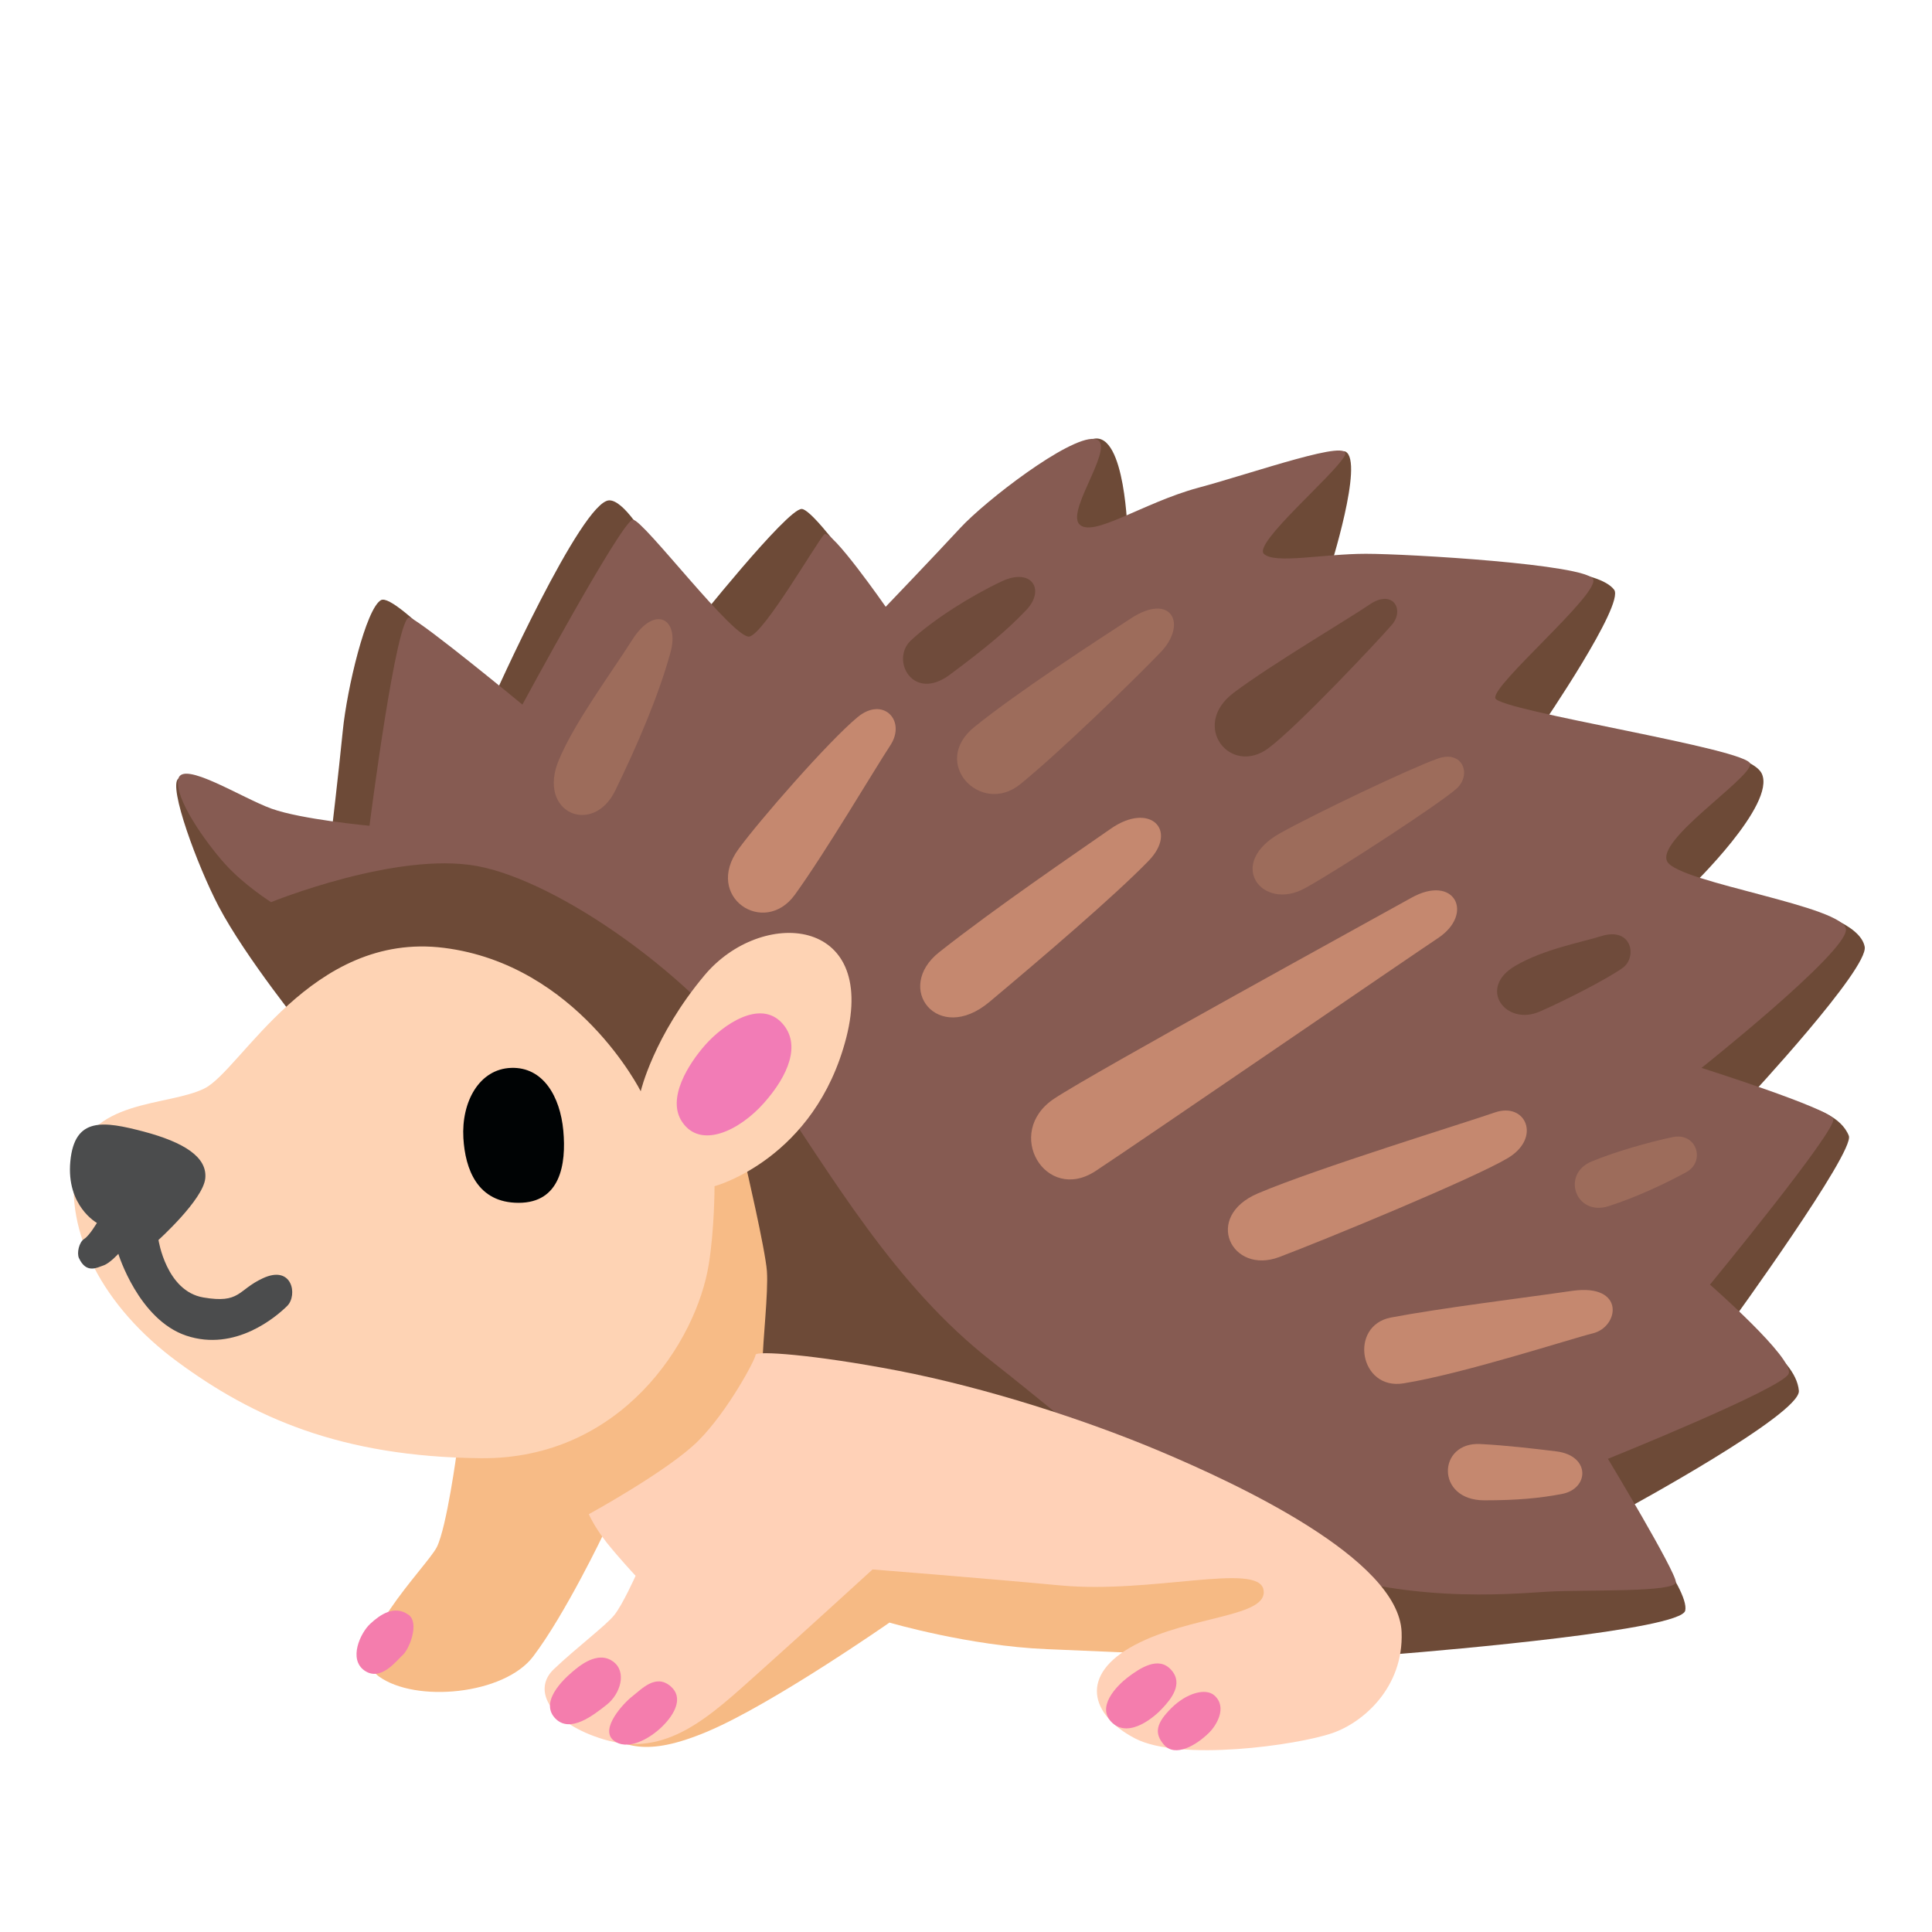
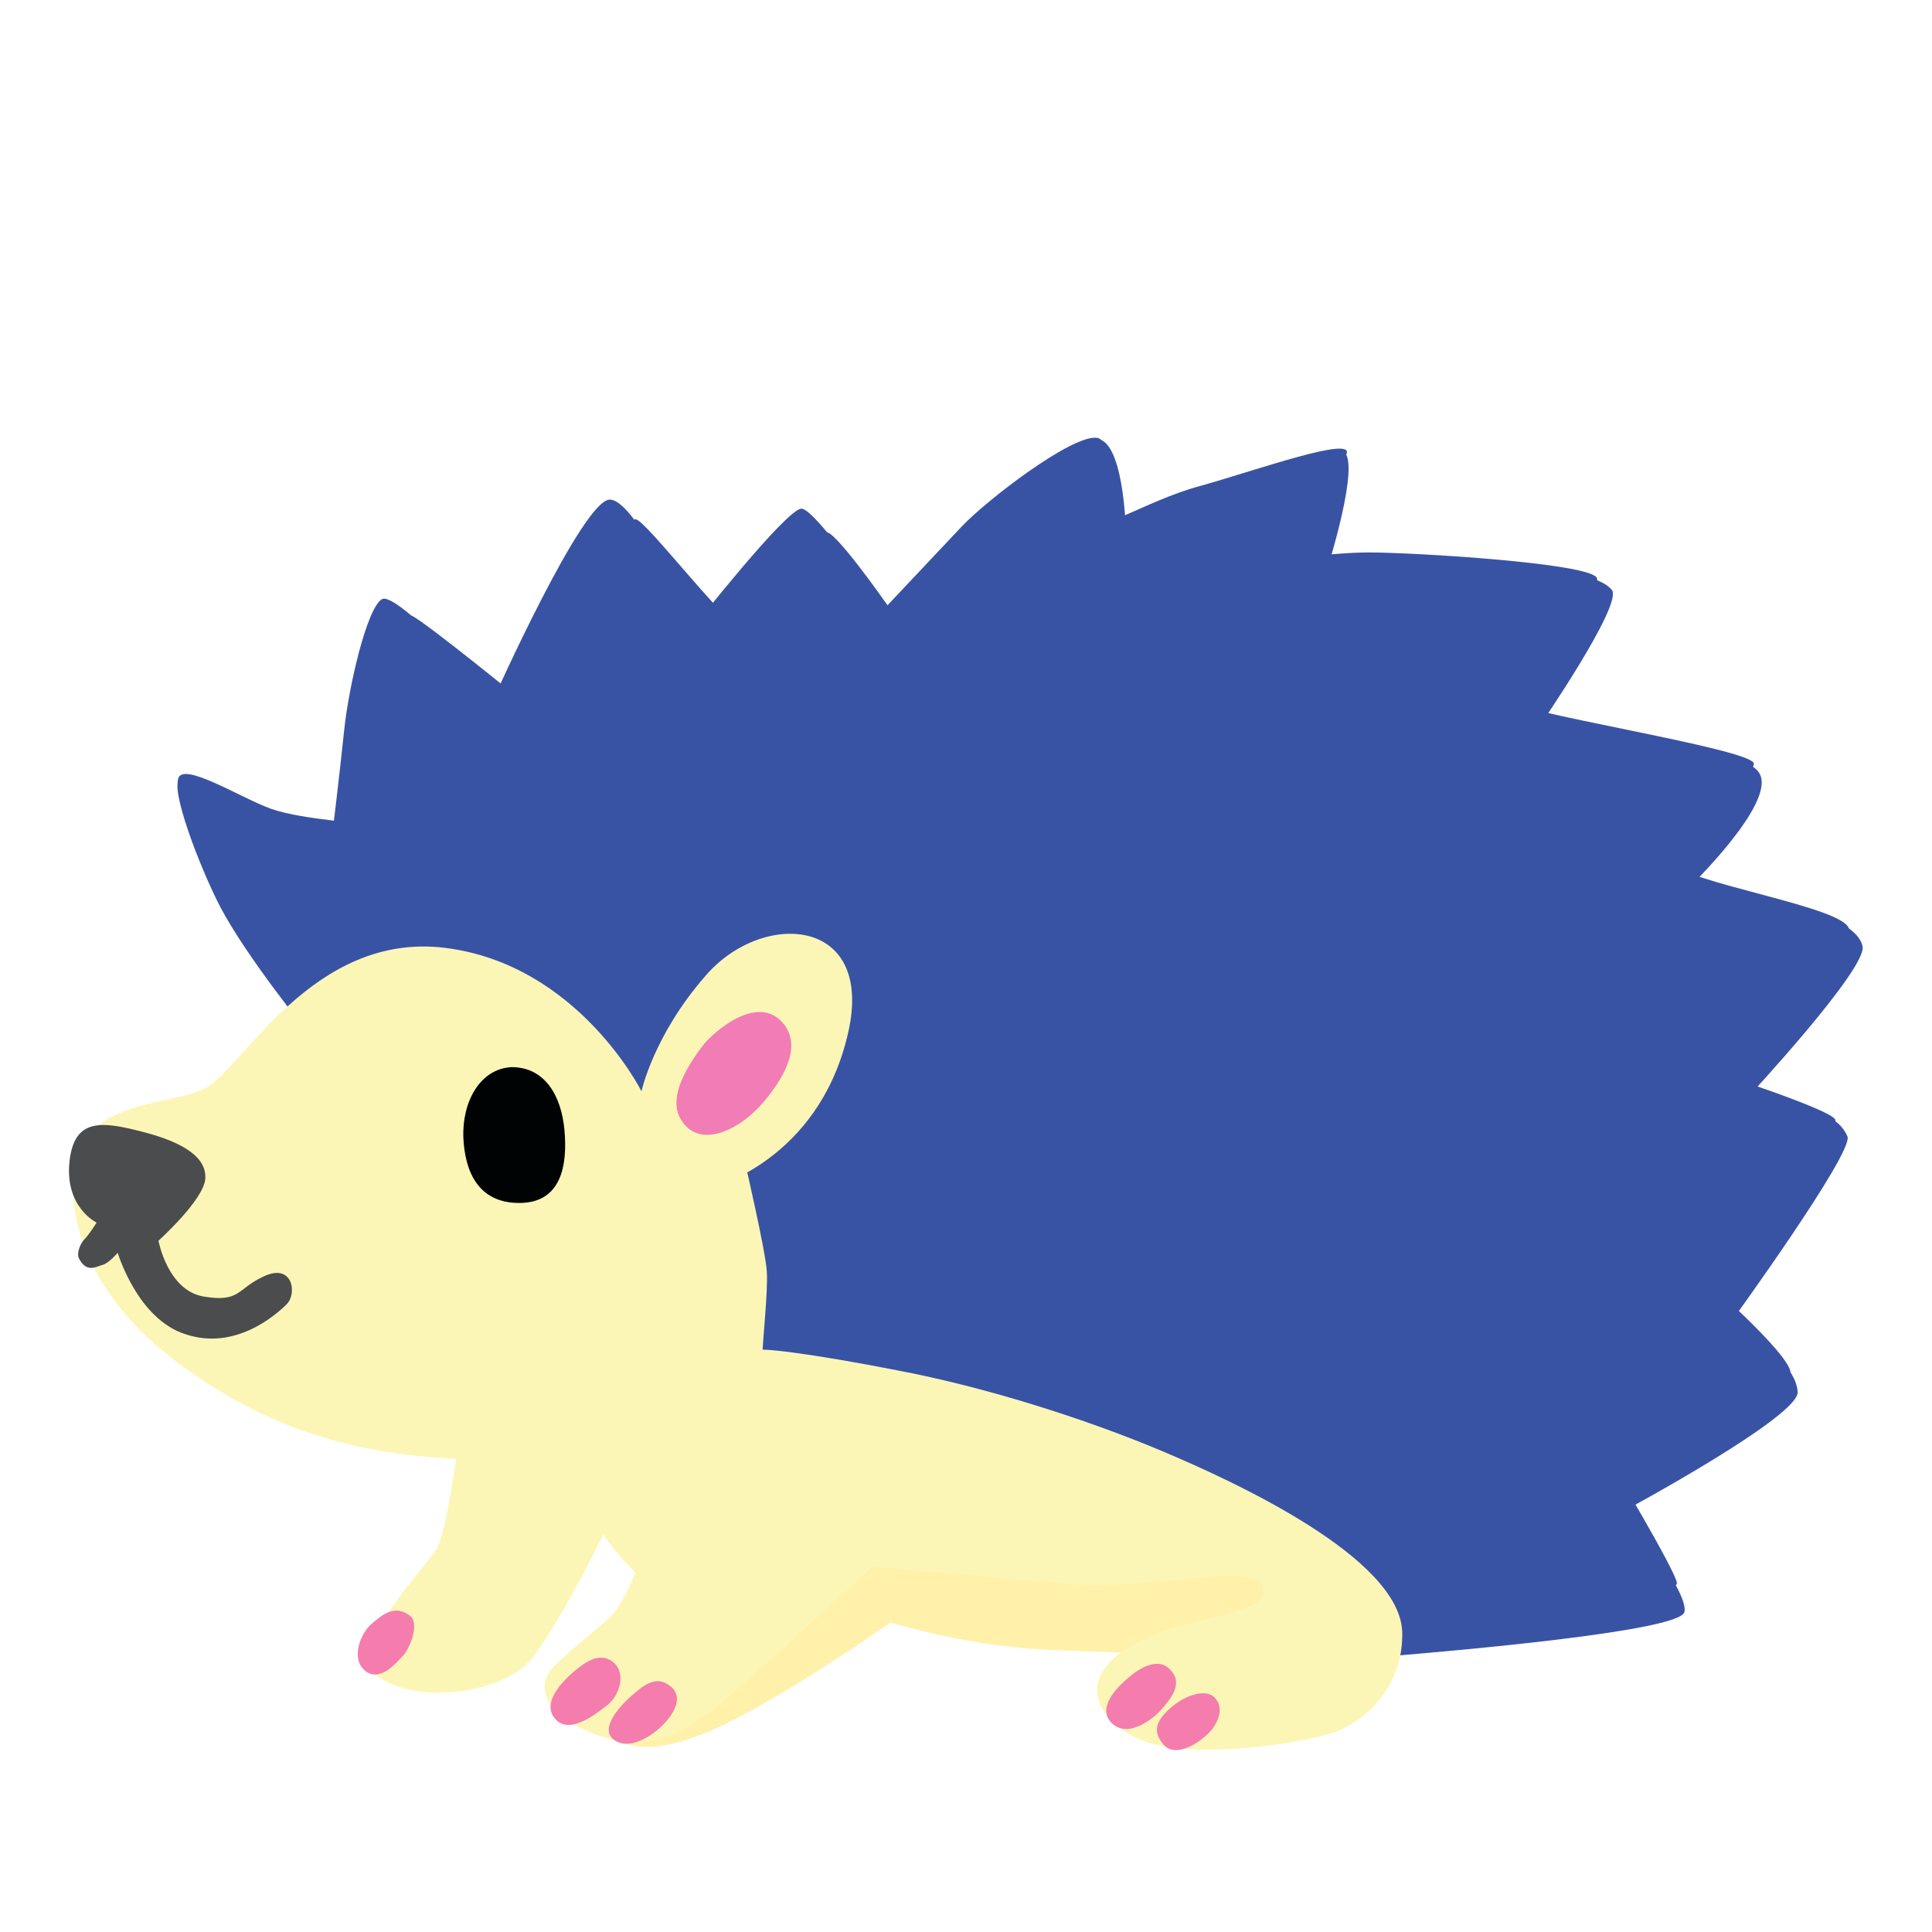
- <svg xmlns="http://www.w3.org/2000/svg" version="1.1" id="Layer_2" x="0px" y="0px" viewBox="0 0 128 128" style="enable-background:new 0 0 128 128;" xml:space="preserve">
-   <path style="fill:#6D4A37;" d="M45.69,90.46l16.05,9.57c0,0,27.17,9.85,30.69,9.57c3.52-0.28,18.93-1.62,19.22-2.89  c0.32-1.43-4.01-6.69-4.01-6.69s11.68-6.33,11.54-7.88c-0.21-2.39-4.5-4.5-4.5-4.5s8.22-11.33,7.81-12.39  c-0.99-2.53-6.69-2.46-6.69-2.46s8.02-8.62,7.74-10.07c-0.56-2.89-11.54-3.94-11.54-3.94s5.7-5.49,4.72-7.53  c-1.04-2.16-14.57-3.17-14.57-3.17s5.51-8.05,4.79-9.01c-1.97-2.6-18.86-1.27-18.86-1.27s2.32-7.25,1.06-7.88  c-0.92-0.46-14.43,5.49-14.43,5.49s-0.14-6.76-2.25-6.34c-2.11,0.42-13.09,12.46-13.09,12.46s-5.28-7.81-6.26-7.81  s-7.25,7.88-7.25,7.88s-3.66-8.45-5.49-8.45c-1.83,0-7.74,13.23-7.74,13.23s-6.41-7.18-7.39-6.62c-0.99,0.56-2.25,5.84-2.53,8.66  c-0.28,2.82-0.77,6.97-0.77,6.97s-5.14-1.48-5.84-2.04c-0.7-0.56-3.31-2.53-4.29-1.76c-0.67,0.53,1.27,5.77,2.67,8.45  c1.81,3.44,5.77,8.31,5.77,8.31L45.69,90.46z" />
-   <path style="fill:#F7BB86;" d="M43.96,77.74L30.28,96.09c0,0-0.68,5.09-1.34,6.41c-0.66,1.31-6.29,6.78-3.85,8.56  c2.44,1.78,8.31,1.22,10.23-1.31c2.14-2.82,4.69-8.17,4.69-8.17s6.38-2.25,8.17-4.97c1.78-2.72,2.35-5.26,2.35-6.48  s0.38-4.5,0.28-5.91s-1.41-7.04-1.41-7.04L43.96,77.74z" />
-   <path style="fill:#865B52;" d="M17.96,59.77c0,0,8.31-3.38,13.66-2.39s14.5,7.32,19.01,13.94s8.59,13.8,15.06,18.86  c6.48,5.07,11.54,10,19.29,13.09c7.74,3.1,15.06,2.32,17.6,2.18s8.45,0.07,8.45-0.63c0-0.7-4.5-8.17-4.5-8.17s11.54-4.65,11.97-5.63  s-5.21-5.91-5.21-5.91s8.45-10.28,8.17-10.98c-0.28-0.7-8.73-3.38-8.73-3.38s9.57-7.6,9.57-9.15c0-1.55-10.98-3.1-11.83-4.5  c-0.84-1.41,5.49-5.49,5.49-6.48s-16.61-3.52-16.89-4.36c-0.28-0.84,6.9-6.9,6.48-7.88c-0.42-0.99-12.25-1.69-15.06-1.69  c-2.82,0-6.05,0.7-6.76,0c-0.7-0.7,4.65-5.21,5.35-6.48c0.7-1.27-6.05,1.13-9.71,2.11c-3.66,0.99-7.04,3.38-7.88,2.39  c-0.84-0.99,2.67-5.49,0.99-5.63c-1.69-0.14-7.18,4.08-8.87,5.91c-1.69,1.83-4.93,5.21-4.93,5.21s-3.66-5.26-4.08-4.79  c-0.56,0.63-3.94,6.48-4.93,6.76c-0.99,0.28-7.04-7.74-7.74-7.74s-7.32,12.25-7.32,12.25s-6.48-5.35-7.46-5.77  c-0.87-0.37-2.67,13.8-2.67,13.8s-4.5-0.42-6.48-1.13s-5.91-3.24-6.19-1.97s1.83,4.22,3.1,5.63S17.96,59.77,17.96,59.77z" />
-   <path style="fill:#FED3B4;" d="M42.45,72.3c0,0-4.2-8.38-13.02-9.5s-13.44,8.09-15.88,9.31s-7.79,0.66-8.54,5.07  s1.78,9.39,6.76,13.05c4.97,3.66,10.79,6.29,20.08,6.38c9.29,0.09,14.29-7.71,15.11-12.86c0.38-2.35,0.38-5.16,0.38-5.16  s6.66-1.78,8.73-9.85c2.06-8.07-5.64-8.6-9.39-4.13C43.3,68.64,42.45,72.3,42.45,72.3z" />
-   <path style="fill:#F6BA84;" d="M56.11,102.78c0,0-18.3,10.98-16.54,11.9c1.76,0.92,3.1,1.83,7.39,0c4.29-1.83,11.97-7.18,11.97-7.18  s5.28,1.55,10.42,1.76s14.29,0.63,14.29,0.63l4.43-5.49l-27.38-6.26L56.11,102.78z" />
-   <path style="fill:#FFD1B7;" d="M59.49,90.81c5.84,1.13,12.39,3.24,17.39,5.35c5,2.11,15.79,7.09,15.98,11.97  c0.14,3.66-2.53,5.98-4.58,6.69c-2.34,0.81-10.14,1.9-13.09,0.35c-2.96-1.55-3.73-4.22,0-6.19c3.73-1.97,8.87-1.83,8.52-3.66  c-0.35-1.83-7.39,0.28-13.44-0.28c-5.33-0.5-12.46-1.06-12.46-1.06s-4.61,4.21-7.46,6.76c-3.31,2.96-6.16,5.76-10.35,4.5  c-3.52-1.06-4.79-3.24-3.31-4.65c1.48-1.41,3.45-2.89,4.01-3.59c0.56-0.7,1.41-2.6,1.41-2.6s-1.06-1.13-1.9-2.18  c-0.84-1.06-1.2-1.9-1.2-1.9s5.28-2.89,7.25-4.86c1.97-1.97,3.8-5.42,3.8-5.7S53.87,89.73,59.49,90.81z" />
-   <path style="fill:#000304;" d="M30.7,75.4c0.12,2.05,0.92,4.29,3.66,4.29c2.75,0,3.17-2.53,2.96-4.79s-1.34-4.22-3.45-4.15  C31.75,70.82,30.56,73,30.7,75.4z" />
-   <path style="fill:#F27CB6;" d="M45.2,74.34c1.23,1.81,3.8,0.56,5.42-1.27s2.47-3.88,1.2-5.28c-1.48-1.62-3.94,0.14-5.07,1.41  C45.62,70.47,44.14,72.79,45.2,74.34z" />
-   <path style="fill:#4B4C4D;" d="M10.5,82.15c0,0,2.96-2.67,3.1-4.08c0.14-1.41-1.41-2.39-4.08-3.1c-2.67-0.7-4.58-0.99-4.86,1.97  c-0.28,2.96,1.76,4.08,1.76,4.08s-0.49,0.84-0.84,1.06s-0.5,0.95-0.35,1.27c0.49,1.06,1.2,0.63,1.62,0.49  c0.42-0.14,0.99-0.77,0.99-0.77s1.34,4.36,4.5,5.42c3.26,1.09,5.98-1.27,6.69-1.97c0.7-0.7,0.35-2.75-1.62-1.83  c-1.68,0.78-1.48,1.69-3.94,1.27S10.5,82.15,10.5,82.15z" />
-   <path style="fill:#F47DAD;" d="M27.06,106.98c0.76,0.53,0.05,2.3-0.38,2.67c-0.42,0.38-1.45,1.78-2.53,1.03  c-1.08-0.75-0.28-2.49,0.38-3.1S26.12,106.32,27.06,106.98z" />
-   <path style="fill:#F47DAD;" d="M40.62,110.08c0.94,0.69,0.47,2.16-0.42,2.86c-0.89,0.7-2.45,1.94-3.43,0.89  c-1.13-1.22,0.94-2.91,1.41-3.28C38.65,110.17,39.73,109.42,40.62,110.08z" />
-   <path style="fill:#F47DAD;" d="M44.43,111.72c0.86,0.74,0.29,1.82-0.52,2.63c-0.89,0.89-2.39,1.69-3.28,0.94  c-0.89-0.75,0.66-2.44,1.27-2.91S43.44,110.87,44.43,111.72z" />
-   <path style="fill:#F47DAD;" d="M74.69,111.15c-0.71,0.55-2.11,1.97-0.99,3c1.13,1.03,2.82-0.42,3.33-0.99  c0.52-0.56,1.41-1.6,0.56-2.53C76.76,109.7,75.54,110.5,74.69,111.15z" />
-   <path style="fill:#F47DAD;" d="M77.13,115.61c0.73,0.82,2.11,0.05,3-0.84c0.42-0.42,1.22-1.64,0.33-2.44  c-0.59-0.53-1.88-0.14-2.86,0.84S76.43,114.82,77.13,115.61z" />
-   <path style="fill:#9D6C5B;" d="M37.03,50.34c-1.48,3.52,2.25,5.07,3.73,2.04c1.48-3.03,2.89-6.34,3.66-9.15  c0.63-2.28-1.06-3.17-2.53-0.84C40.41,44.71,38.08,47.84,37.03,50.34z" />
-   <path style="fill:#C5886F;" d="M56.81,47.52c-1.93,1.6-6.51,6.85-7.88,8.73c-2.32,3.17,1.69,5.84,3.73,3.03  c2.04-2.82,5.28-8.31,6.34-9.92C60.05,47.73,58.5,46.11,56.81,47.52z" />
-   <path style="fill:#6F4B3B;" d="M60.33,42.45c-1.33,1.27,0.14,4.08,2.6,2.25c2.46-1.83,3.8-2.96,5.07-4.29  c1.27-1.34,0.35-2.82-1.62-1.9S61.81,41.05,60.33,42.45z" />
-   <path style="fill:#9D6C5B;" d="M64.56,48.16c-2.96,2.38,0.42,5.91,3.03,3.8c2.6-2.11,7.46-6.83,9.29-8.73s0.71-4.01-1.97-2.25  C72.65,42.45,67.44,45.83,64.56,48.16z" />
-   <path style="fill:#C5886F;" d="M62.23,63.08c-3.03,2.39-0.09,6.15,3.31,3.31c3.45-2.89,8.31-7.04,10.56-9.36  c1.98-2.04,0.07-3.94-2.53-2.11C71.29,56.51,65.99,60.11,62.23,63.08z" />
-   <path style="fill:#9D6C5B;" d="M84.83,55.19c-3.66,2.04-1.2,5.21,1.62,3.66c2.21-1.21,9.08-5.7,10.07-6.62s0.39-2.56-1.27-1.97  C93.28,50.97,87.15,53.9,84.83,55.19z" />
-   <path style="fill:#6F4B3B;" d="M81.73,45.9c-2.89,2.18-0.21,5.56,2.32,3.66c1.93-1.44,7.32-7.18,8.17-8.17s0.07-2.39-1.48-1.34  C89.4,40.97,84.23,44.02,81.73,45.9z" />
-   <path style="fill:#C5886F;" d="M93.49,59.49c-2.36,1.32-21.07,11.58-23.65,13.3c-3.38,2.25-0.56,6.97,2.75,4.79  c2.71-1.78,21.21-14.46,22.67-15.42C97.71,60.54,96.37,57.87,93.49,59.49z" />
-   <path style="fill:#C5886F;" d="M83.35,79.06c-3.66,1.55-1.76,5.42,1.41,4.22c3.17-1.2,12.88-5.21,15.13-6.55  c2.25-1.34,1.2-3.73-0.84-3.03C97.01,74.41,87.26,77.4,83.35,79.06z" />
-   <path style="fill:#6F4B3B;" d="M100.39,63.99c-2.53,1.48-0.63,4.01,1.62,3.03c1.68-0.73,4.5-2.18,5.49-2.89  c0.99-0.7,0.63-2.75-1.41-2.11C104.68,62.46,102.32,62.87,100.39,63.99z" />
-   <path style="fill:#C5886F;" d="M92.15,87.29c-2.8,0.54-2.09,4.84,0.84,4.36c3.94-0.63,11.17-2.98,12.53-3.31  c1.76-0.42,2.18-3.31-1.34-2.82C101.02,85.98,95.46,86.66,92.15,87.29z" />
-   <path style="fill:#C5886F;" d="M98.06,95.67c-2.82-0.14-2.96,3.73,0.28,3.73c2.18,0,3.66-0.14,5.14-0.42  c1.82-0.35,1.9-2.53-0.35-2.82C101.66,95.98,99.83,95.76,98.06,95.67z" />
-   <path style="fill:#9D6C5B;" d="M105.45,76.95c-2.04,0.84-1.06,3.66,1.13,2.96c1.79-0.58,3.59-1.41,5.14-2.25  c1.29-0.7,0.7-2.67-0.92-2.32C109.18,75.68,106.94,76.33,105.45,76.95z" />
+ <svg xmlns="http://www.w3.org/2000/svg" version="1.1" id="Layer_2_00000078753150828480551080000013357540634753821579_" x="0px" y="0px" viewBox="0 0 128 128" style="enable-background:new 0 0 128 128;" xml:space="preserve">
+   <style type="text/css">
+ 	.st0{fill:#3953A4;}
+ 	.st1{fill:#FFF1AA;}
+ 	.st2{fill:#FCF6B6;}
+ 	.st3{fill:#000304;}
+ 	.st4{fill:#F27CB6;}
+ 	.st5{fill:#4B4C4D;}
+ 	.st6{fill:#F47DAD;}
+ </style>
+   <path class="st0" d="M45.7,90.5l16,9.6c0,0,27.2,9.8,30.7,9.6c3.5-0.3,18.9-1.6,19.2-2.9c0.3-1.4-4-6.7-4-6.7s11.7-6.3,11.5-7.9  c-0.2-2.4-4.5-4.5-4.5-4.5s8.2-11.3,7.8-12.4c-1-2.5-6.7-2.5-6.7-2.5s8-8.6,7.7-10.1c-0.6-2.9-11.5-3.9-11.5-3.9s5.7-5.5,4.7-7.5  c-1-2.2-14.6-3.2-14.6-3.2s5.5-8,4.8-9c-2-2.6-18.9-1.3-18.9-1.3s2.3-7.2,1.1-7.9c-0.9-0.5-14.4,5.5-14.4,5.5s-0.1-6.8-2.2-6.3  S59.4,41.5,59.4,41.5s-5.3-7.8-6.3-7.8s-7.2,7.9-7.2,7.9s-3.7-8.5-5.5-8.5c-1.8,0-7.7,13.2-7.7,13.2s-6.4-7.2-7.4-6.6  c-1,0.6-2.2,5.8-2.5,8.7s-0.8,7-0.8,7s-5.1-1.5-5.8-2c-0.7-0.6-3.3-2.5-4.3-1.8c-0.7,0.5,1.3,5.8,2.7,8.5c1.8,3.4,5.8,8.3,5.8,8.3  L45.7,90.5z" />
+   <path class="st0" d="M18,59.8c0,0,8.3-3.4,13.7-2.4s14.5,7.3,19,13.9s8.6,13.8,15.1,18.9c6.5,5.1,11.5,10,19.3,13.1  c7.7,3.1,15.1,2.3,17.6,2.2s8.4,0.1,8.4-0.6s-4.5-8.2-4.5-8.2s11.5-4.7,12-5.6s-5.2-5.9-5.2-5.9s8.4-10.3,8.2-11s-8.7-3.4-8.7-3.4  s9.6-7.6,9.6-9.2c0-1.5-11-3.1-11.8-4.5c-0.8-1.4,5.5-5.5,5.5-6.5s-16.6-3.5-16.9-4.4s6.9-6.9,6.5-7.9c-0.4-1-12.2-1.7-15.1-1.7  c-2.8,0-6.1,0.7-6.8,0c-0.7-0.7,4.7-5.2,5.3-6.5s-6.1,1.1-9.7,2.1c-3.7,1-7,3.4-7.9,2.4s2.7-5.5,1-5.6c-1.7-0.1-7.2,4.1-8.9,5.9  s-4.9,5.2-4.9,5.2s-3.7-5.3-4.1-4.8c-0.6,0.6-3.9,6.5-4.9,6.8c-1,0.3-7-7.7-7.7-7.7s-7.3,12.2-7.3,12.2s-6.5-5.3-7.5-5.8  c-0.9-0.4-2.7,13.8-2.7,13.8S20,54.3,18,53.6s-5.9-3.2-6.2-2s1.8,4.2,3.1,5.6S18,59.8,18,59.8z" />
+   <path class="st1" d="M56.1,102.8c0,0-18.3,11-16.5,11.9c1.8,0.9,3.1,1.8,7.4,0s12-7.2,12-7.2s5.3,1.6,10.4,1.8s14.3,0.6,14.3,0.6  l4.4-5.5l-27.4-6.3L56.1,102.8z" />
+   <g>
+     <path class="st2" d="M44,77.7L30.3,96.1c0,0-0.7,5.1-1.3,6.4c-0.7,1.3-6.3,6.8-3.9,8.6s8.3,1.2,10.2-1.3c2.1-2.8,4.7-8.2,4.7-8.2   s6.4-2.2,8.2-5c1.8-2.7,2.3-5.3,2.3-6.5s0.4-4.5,0.3-5.9s-1.4-7-1.4-7L44,77.7z" />
+     <path class="st2" d="M42.5,72.3c0,0-4.2-8.4-13-9.5S16,70.9,13.6,72.1S5.8,72.8,5,77.2s1.8,9.4,6.8,13.1c5,3.7,10.8,6.3,20.1,6.4   S46.1,88.9,47,83.8c0.4-2.3,0.4-5.2,0.4-5.2s6.7-1.8,8.7-9.8c2.1-8.1-5.6-8.6-9.4-4.1C43.3,68.6,42.5,72.3,42.5,72.3z" />
+     <path class="st2" d="M59.5,90.8c5.8,1.1,12.4,3.2,17.4,5.3s15.8,7.1,16,12c0.1,3.7-2.5,6-4.6,6.7c-2.3,0.8-10.1,1.9-13.1,0.3   c-3-1.6-3.7-4.2,0-6.2s8.9-1.8,8.5-3.7s-7.4,0.3-13.4-0.3c-5.3-0.5-12.5-1.1-12.5-1.1s-4.6,4.2-7.5,6.8c-3.3,3-6.2,5.8-10.3,4.5   c-3.5-1.1-4.8-3.2-3.3-4.7s3.5-2.9,4-3.6c0.6-0.7,1.4-2.6,1.4-2.6s-1.1-1.1-1.9-2.2c-0.8-1.1-1.2-1.9-1.2-1.9s5.3-2.9,7.2-4.9   s3.8-5.4,3.8-5.7S53.9,89.7,59.5,90.8z" />
+   </g>
+   <path class="st3" d="M30.7,75.4c0.1,2.1,0.9,4.3,3.7,4.3c2.8,0,3.2-2.5,3-4.8s-1.3-4.2-3.5-4.2C31.8,70.8,30.6,73,30.7,75.4z" />
+   <path class="st4" d="M45.2,74.3c1.2,1.8,3.8,0.6,5.4-1.3s2.5-3.9,1.2-5.3c-1.5-1.6-3.9,0.1-5.1,1.4C45.6,70.5,44.1,72.8,45.2,74.3z" />
+   <path class="st5" d="M10.5,82.2c0,0,3-2.7,3.1-4.1s-1.4-2.4-4.1-3.1c-2.7-0.7-4.6-1-4.9,2S6.4,81,6.4,81s-0.5,0.8-0.8,1.1  S5.1,83,5.2,83.3c0.5,1.1,1.2,0.6,1.6,0.5c0.4-0.1,1-0.8,1-0.8s1.3,4.4,4.5,5.4c3.3,1.1,6-1.3,6.7-2c0.7-0.7,0.4-2.8-1.6-1.8  c-1.7,0.8-1.5,1.7-3.9,1.3S10.5,82.2,10.5,82.2z" />
+   <path class="st6" d="M27.1,107c0.8,0.5,0,2.3-0.4,2.7c-0.4,0.4-1.5,1.8-2.5,1s-0.3-2.5,0.4-3.1S26.1,106.3,27.1,107z" />
+   <path class="st6" d="M40.6,110.1c0.9,0.7,0.5,2.2-0.4,2.9s-2.5,1.9-3.4,0.9c-1.1-1.2,0.9-2.9,1.4-3.3  C38.7,110.2,39.7,109.4,40.6,110.1z" />
+   <path class="st6" d="M44.4,111.7c0.9,0.7,0.3,1.8-0.5,2.6c-0.9,0.9-2.4,1.7-3.3,0.9s0.7-2.4,1.3-2.9S43.4,110.9,44.4,111.7z" />
+   <path class="st6" d="M74.7,111.2c-0.7,0.6-2.1,2-1,3c1.1,1,2.8-0.4,3.3-1c0.5-0.6,1.4-1.6,0.6-2.5C76.8,109.7,75.5,110.5,74.7,111.2  z" />
+   <path class="st6" d="M77.1,115.6c0.7,0.8,2.1,0.1,3-0.8c0.4-0.4,1.2-1.6,0.3-2.4c-0.6-0.5-1.9-0.1-2.9,0.8S76.4,114.8,77.1,115.6z" />
</svg>
